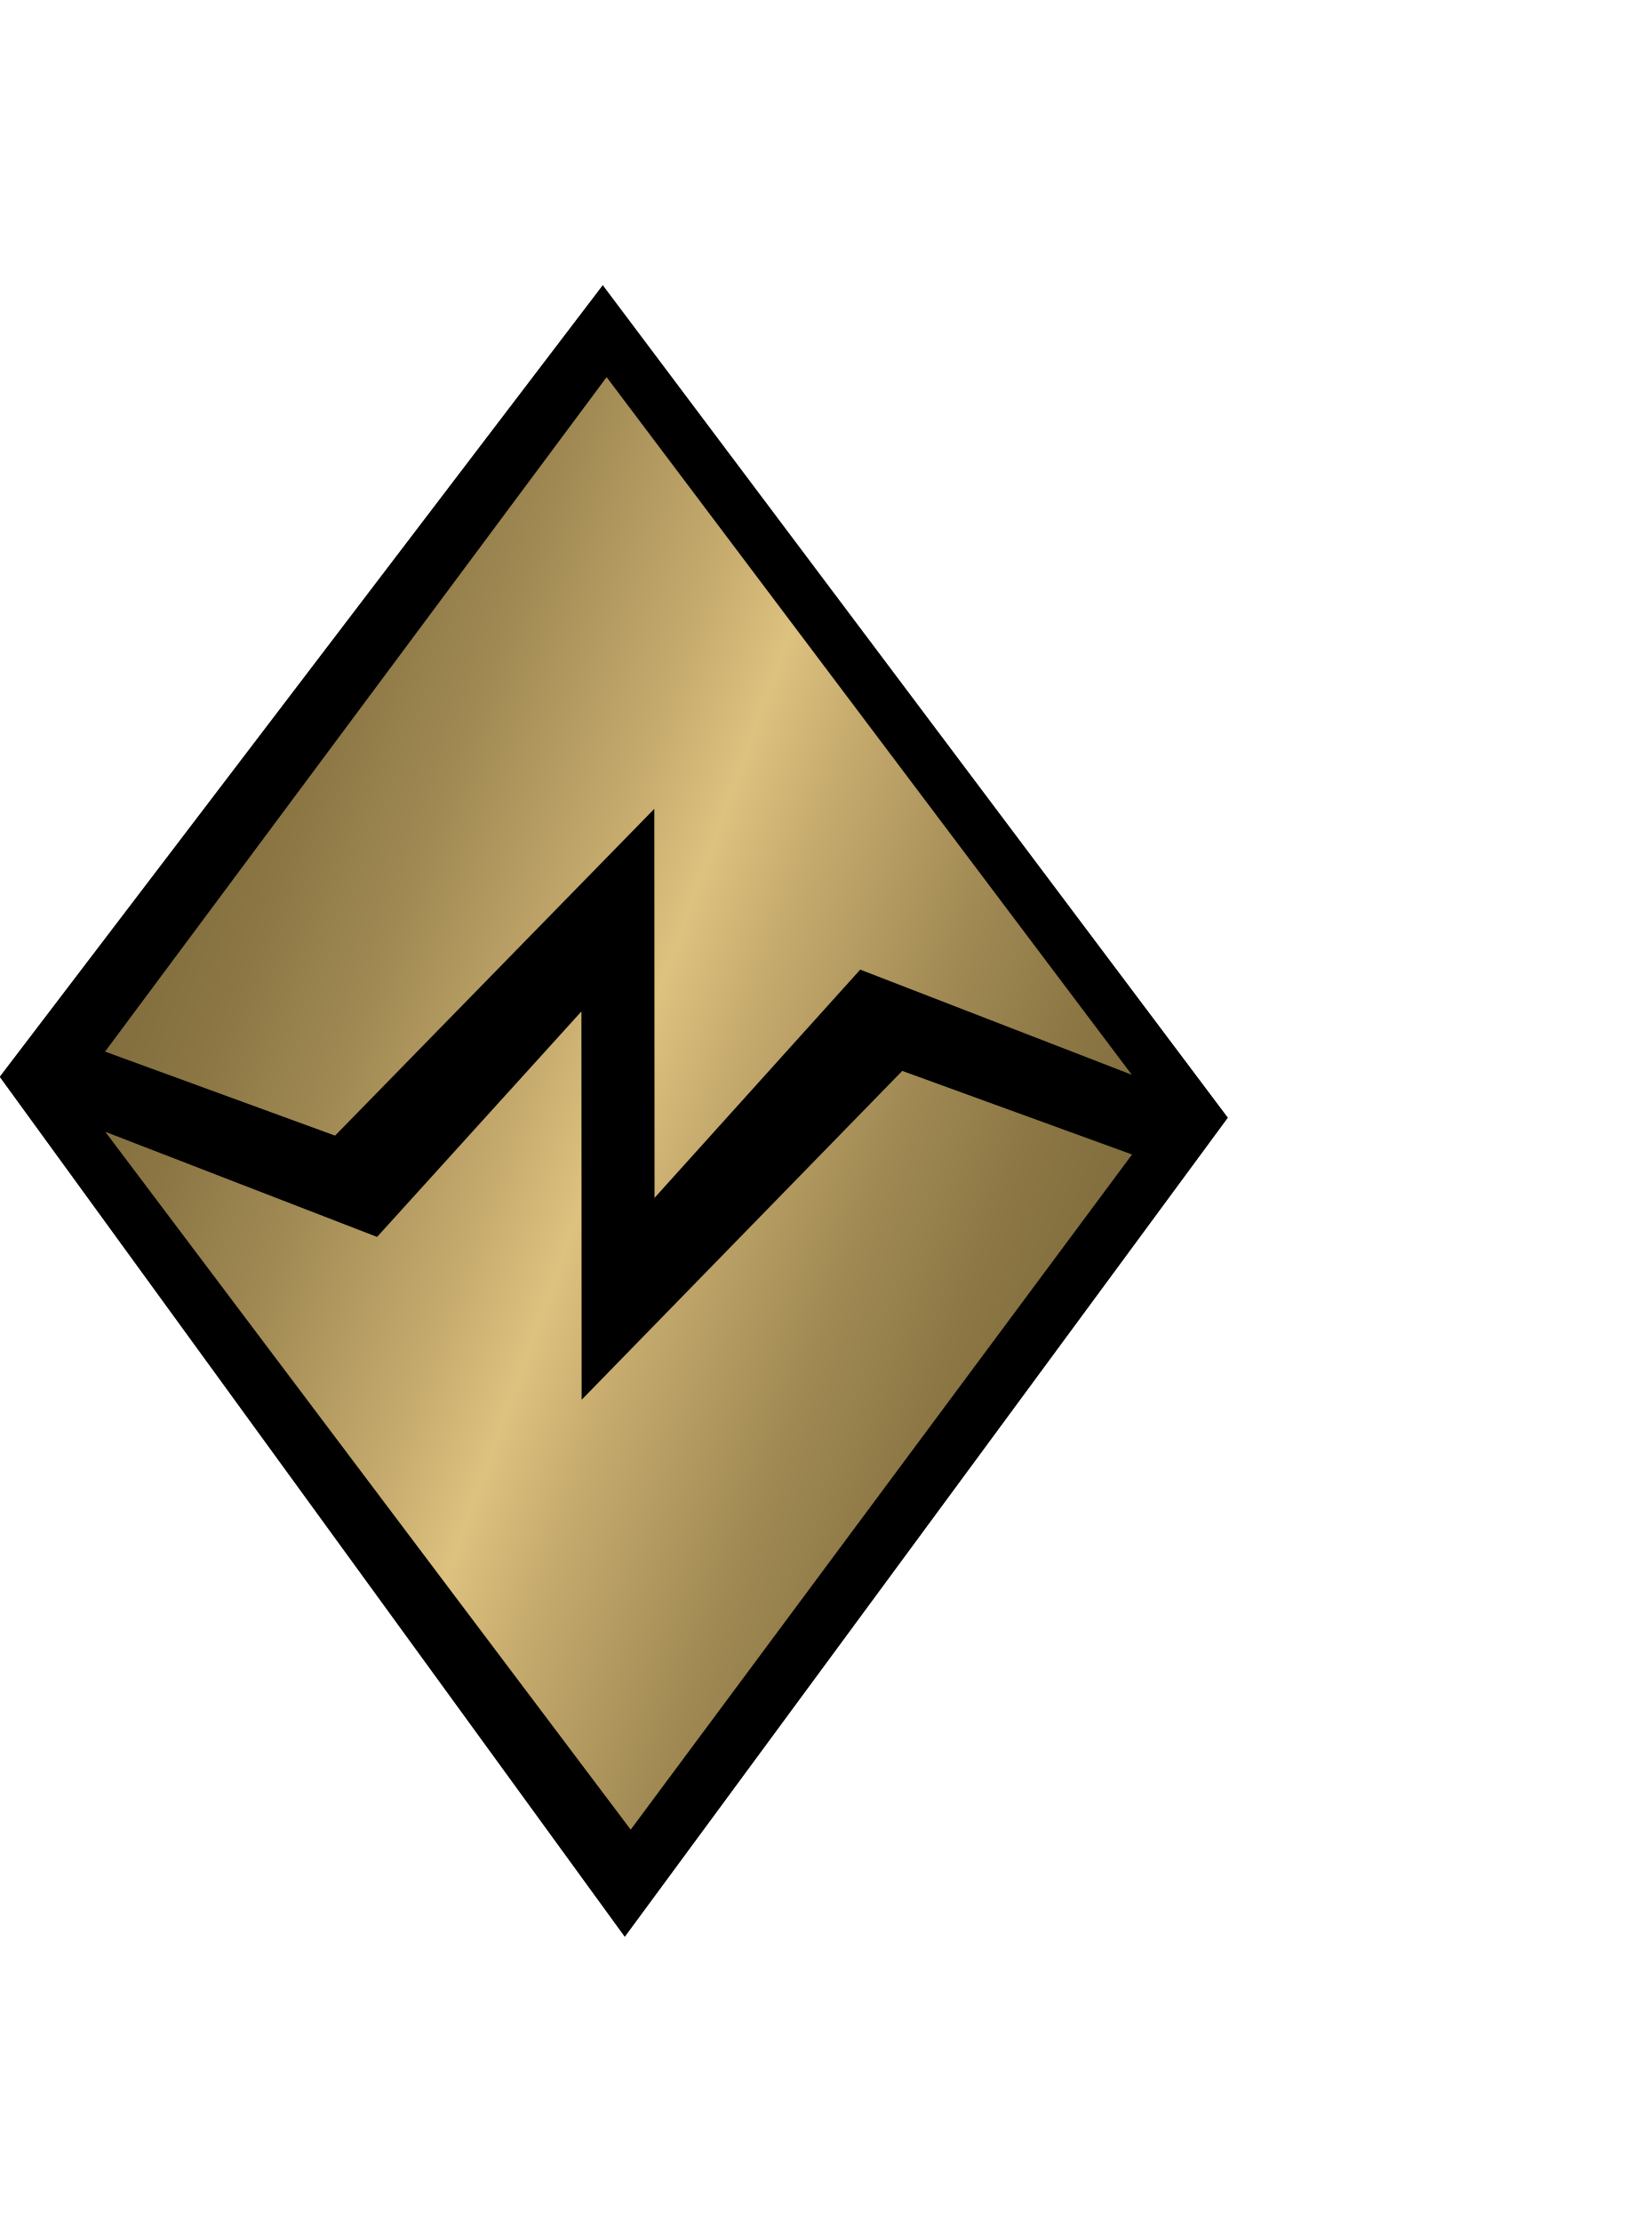
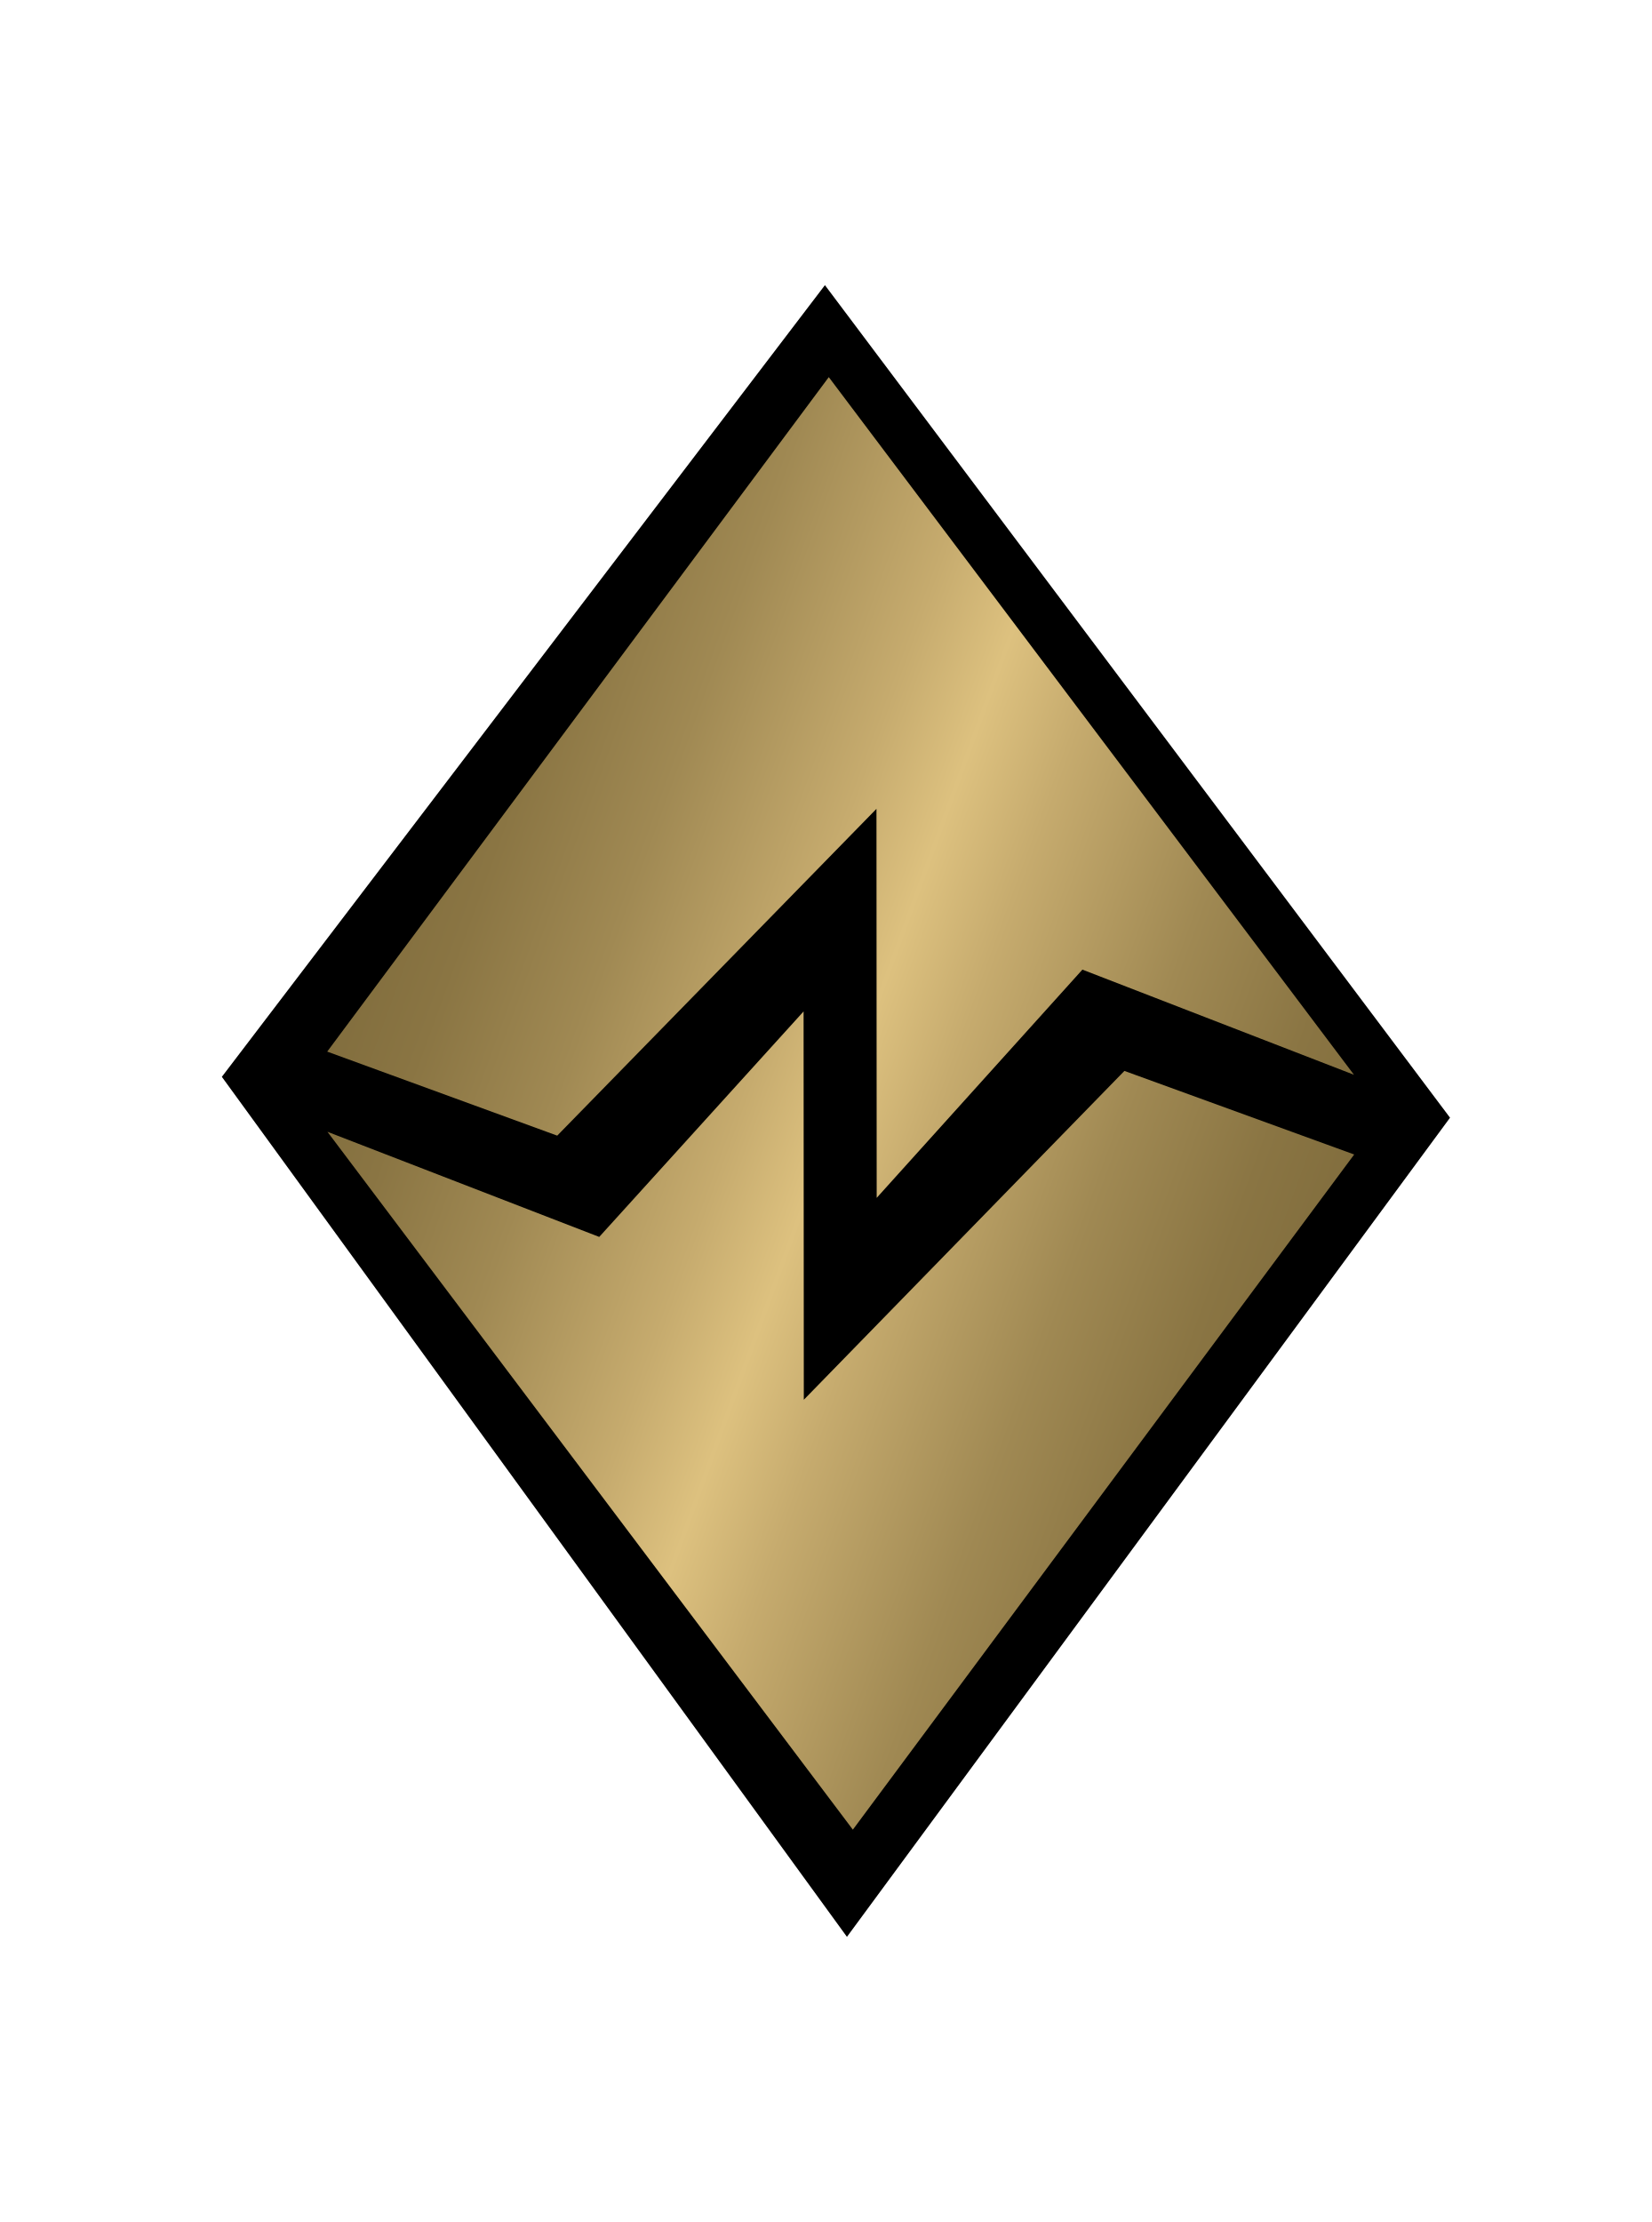
- <svg xmlns="http://www.w3.org/2000/svg" version="1.1" baseProfile="basic" id="Layer_1" x="0px" y="0px" width="223px" height="300px" viewBox="0 0 300 300" xml:space="preserve">
-   <g>
-     <polygon points="-0.057,143.792 113.5,300 223.057,151.217 109.5,0  " />
+ <svg xmlns="http://www.w3.org/2000/svg" version="1.1" id="Layer_1" x="0px" y="0px" width="223px" height="300px" viewBox="0 0 300 300" xml:space="preserve">
+   <defs id="defs30" />
+   <g id="g25" transform="translate(40.35874)">
+     <polygon points="109.5,0 -0.057,143.792 113.5,300 223.057,151.217 " id="polygon2" />
    <linearGradient id="SVGID_1_" gradientUnits="userSpaceOnUse" x1="26.977" y1="117.531" x2="197.724" y2="179.678">
-       <stop offset="0" style="stop-color:#826E3E" />
-       <stop offset="0.087" style="stop-color:#8A7543" />
-       <stop offset="0.23" style="stop-color:#A08953" />
-       <stop offset="0.408" style="stop-color:#C6AB6E" />
-       <stop offset="0.5" style="stop-color:#DDC17F" />
-       <stop offset="0.592" style="stop-color:#C6AB6E" />
-       <stop offset="0.77" style="stop-color:#A08953" />
-       <stop offset="0.913" style="stop-color:#8A7543" />
-       <stop offset="1" style="stop-color:#826E3E" />
+       <stop offset="0" style="stop-color:#826E3E" id="stop4" />
+       <stop offset="0.087" style="stop-color:#8A7543" id="stop6" />
+       <stop offset="0.23" style="stop-color:#A08953" id="stop8" />
+       <stop offset="0.408" style="stop-color:#C6AB6E" id="stop10" />
+       <stop offset="0.5" style="stop-color:#DDC17F" id="stop12" />
+       <stop offset="0.592" style="stop-color:#C6AB6E" id="stop14" />
+       <stop offset="0.77" style="stop-color:#A08953" id="stop16" />
+       <stop offset="0.913" style="stop-color:#8A7543" id="stop18" />
+       <stop offset="1" style="stop-color:#826E3E" id="stop20" />
    </linearGradient>
-     <path fill="url(#SVGID_1_)" d="M68.498,172.872l-49.373-19.098l95.449,126.757l91.076-122.632l-41.744-15.18l-58.242,59.729   l-0.041-70.535L68.498,172.872z M19.084,139.213l41.783,15.262l57.996-59.356l0.041,70.658l37.371-41.455l49.332,19.098   L110.201,16.706L19.084,139.213z" />
+     <path d="m 68.498,172.872 -49.373,-19.098 95.449,126.757 91.076,-122.632 -41.744,-15.18 -58.242,59.729 -0.041,-70.535 z m -49.414,-33.659 41.783,15.262 57.996,-59.356 0.041,70.658 37.371,-41.455 49.332,19.098 -95.406,-126.714 z" id="path23" style="fill:url(#SVGID_1_)" />
  </g>
</svg>
